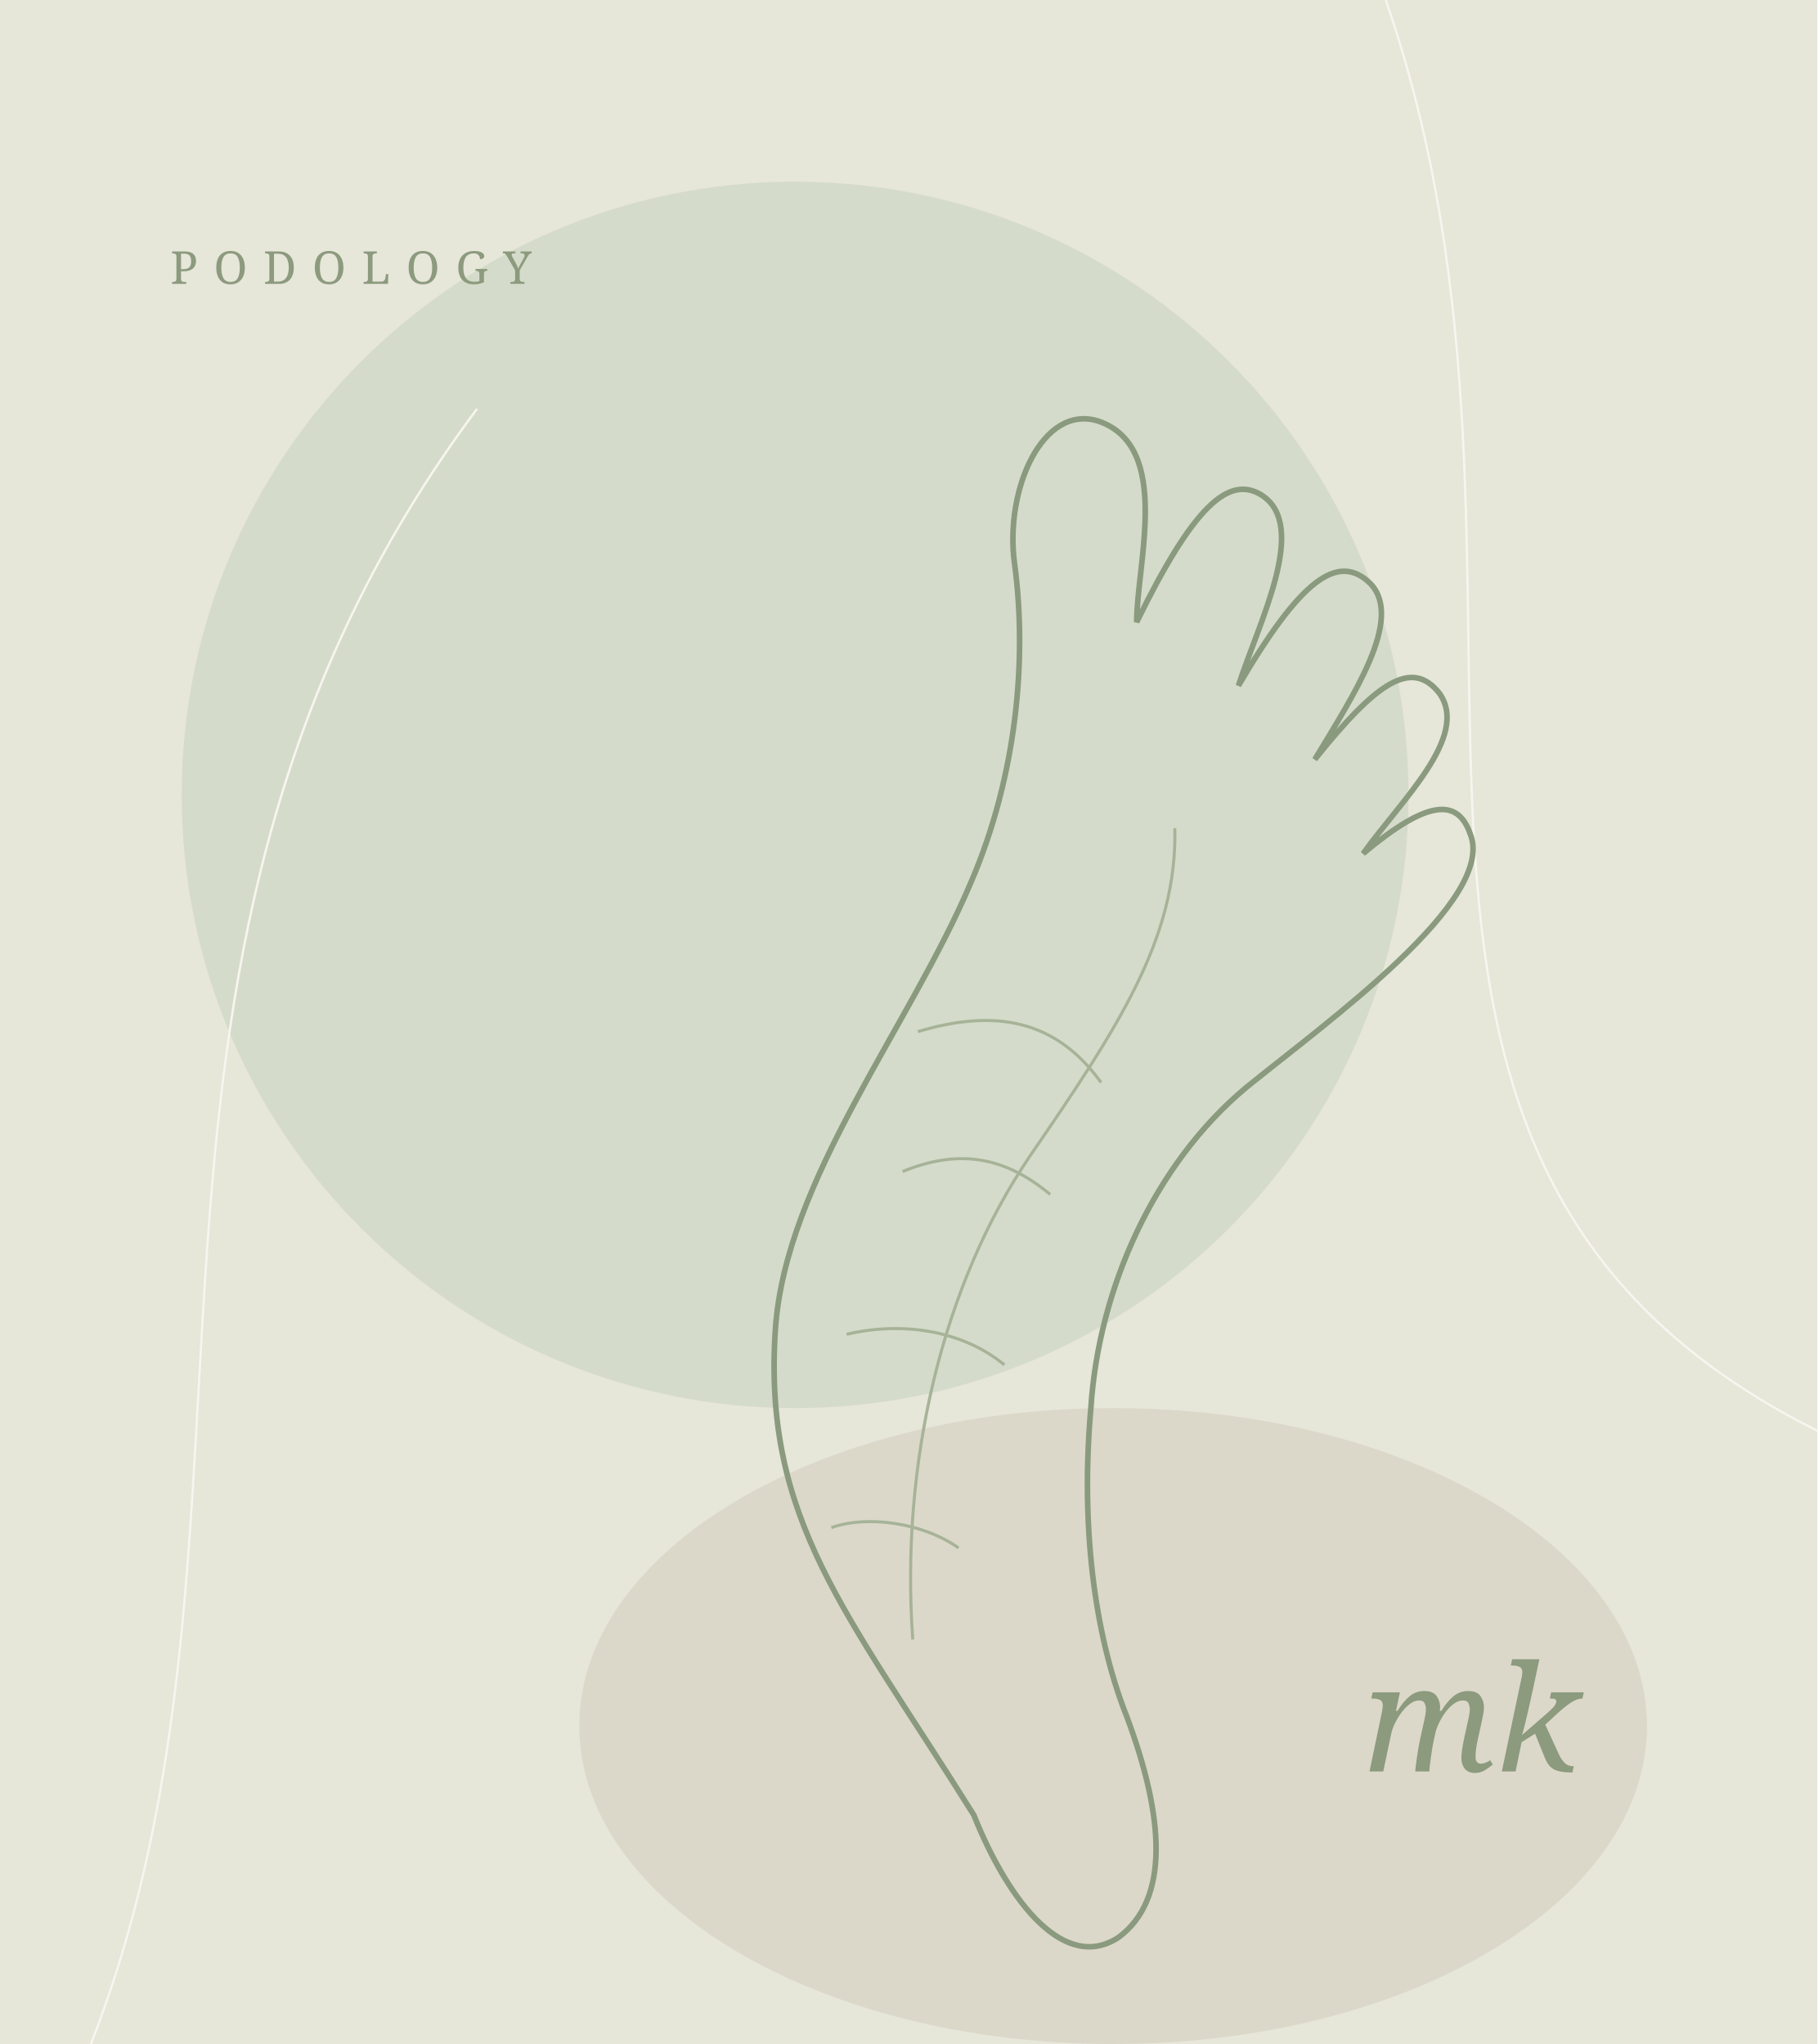
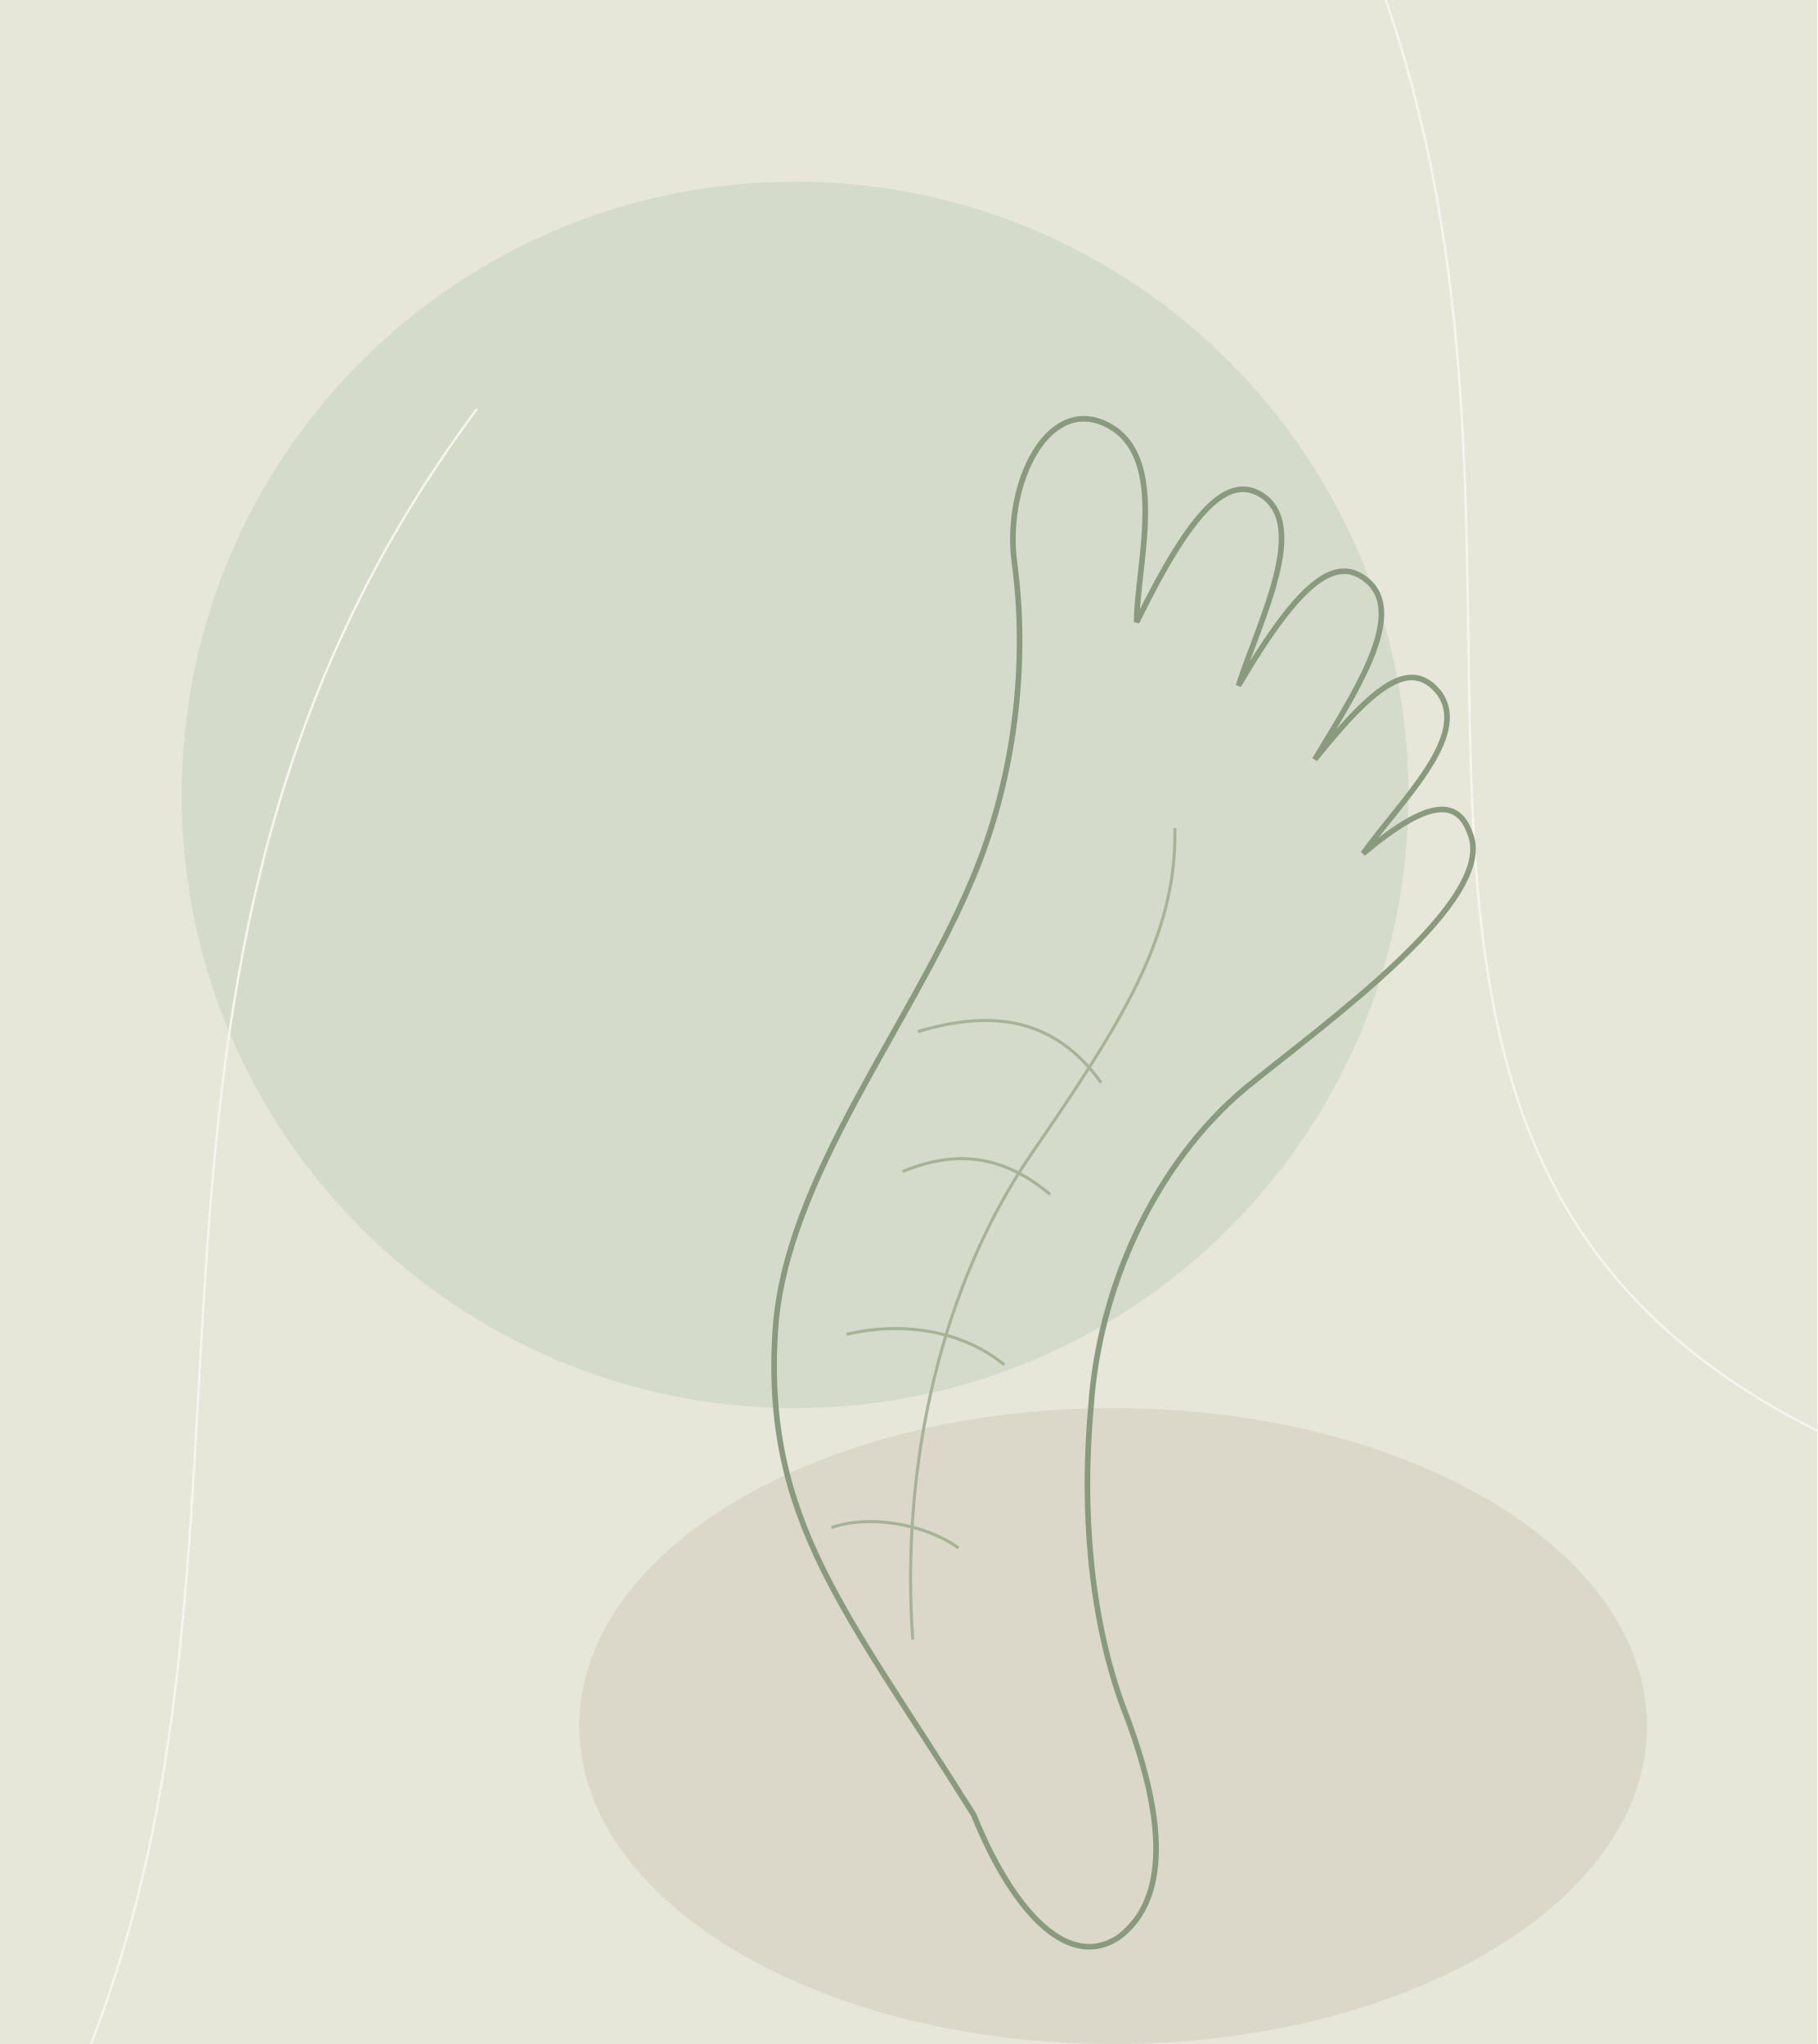
<svg xmlns="http://www.w3.org/2000/svg" viewBox="0 0 800 900" role="img">
  <rect width="100%" height="100%" fill="#e6e6d9" />
  <circle cx="350" cy="350" r="270" fill="#d5dbca" />
  <ellipse cx="490" cy="760" rx="235" ry="140" fill="#dcd8c9" />
  <path d="M40 900C130 670 31 420 210 180" fill="none" stroke="#f7f5ef" stroke-width="1" />
  <path d="M610 0C700 260 560 510 800 630" fill="none" stroke="#f7f5ef" stroke-width="1" />
  <g transform="translate(-35 60) scale(1.12)">
    <path d="M414 660c-50-80-83-116-78-191 4-59 53-119 77-176 18-42 22-88 17-125-4-29 11-63 33-56 29 10 15 56 15 79 22-45 36-58 49-50 19 12-1 50-9 75 24-41 39-53 52-40 13 14-7 44-22 69 24-30 38-40 49-26 12 17-15 42-30 63 25-21 37-22 42-8 11 26-56 74-88 100-36 30-58 79-61 126-4 45 1 88 14 121 15 40 17 72-3 87-21 14-43-13-57-48Z" fill="none" stroke="#8a9a7e" stroke-width="2.2" stroke-linecap="round" />
    <path d="M392 352c30-9 54-5 72 20m-78 35c22-9 40-6 58 9m-80 55c21-5 45-2 62 12m-68 64c14-5 36-2 50 8m-18 36c-5-70 12-140 46-190 35-51 58-86 57-129" fill="none" stroke="#a6b398" stroke-width="1.2" />
  </g>
-   <text x="75" y="125" fill="#8c9a7e" font-family="Georgia,serif" font-size="20" letter-spacing="7">PODOLOGY</text>
-   <text x="600" y="780" fill="#8c9a7e" font-family="Georgia,serif" font-size="65" font-style="italic">mk</text>
</svg>
